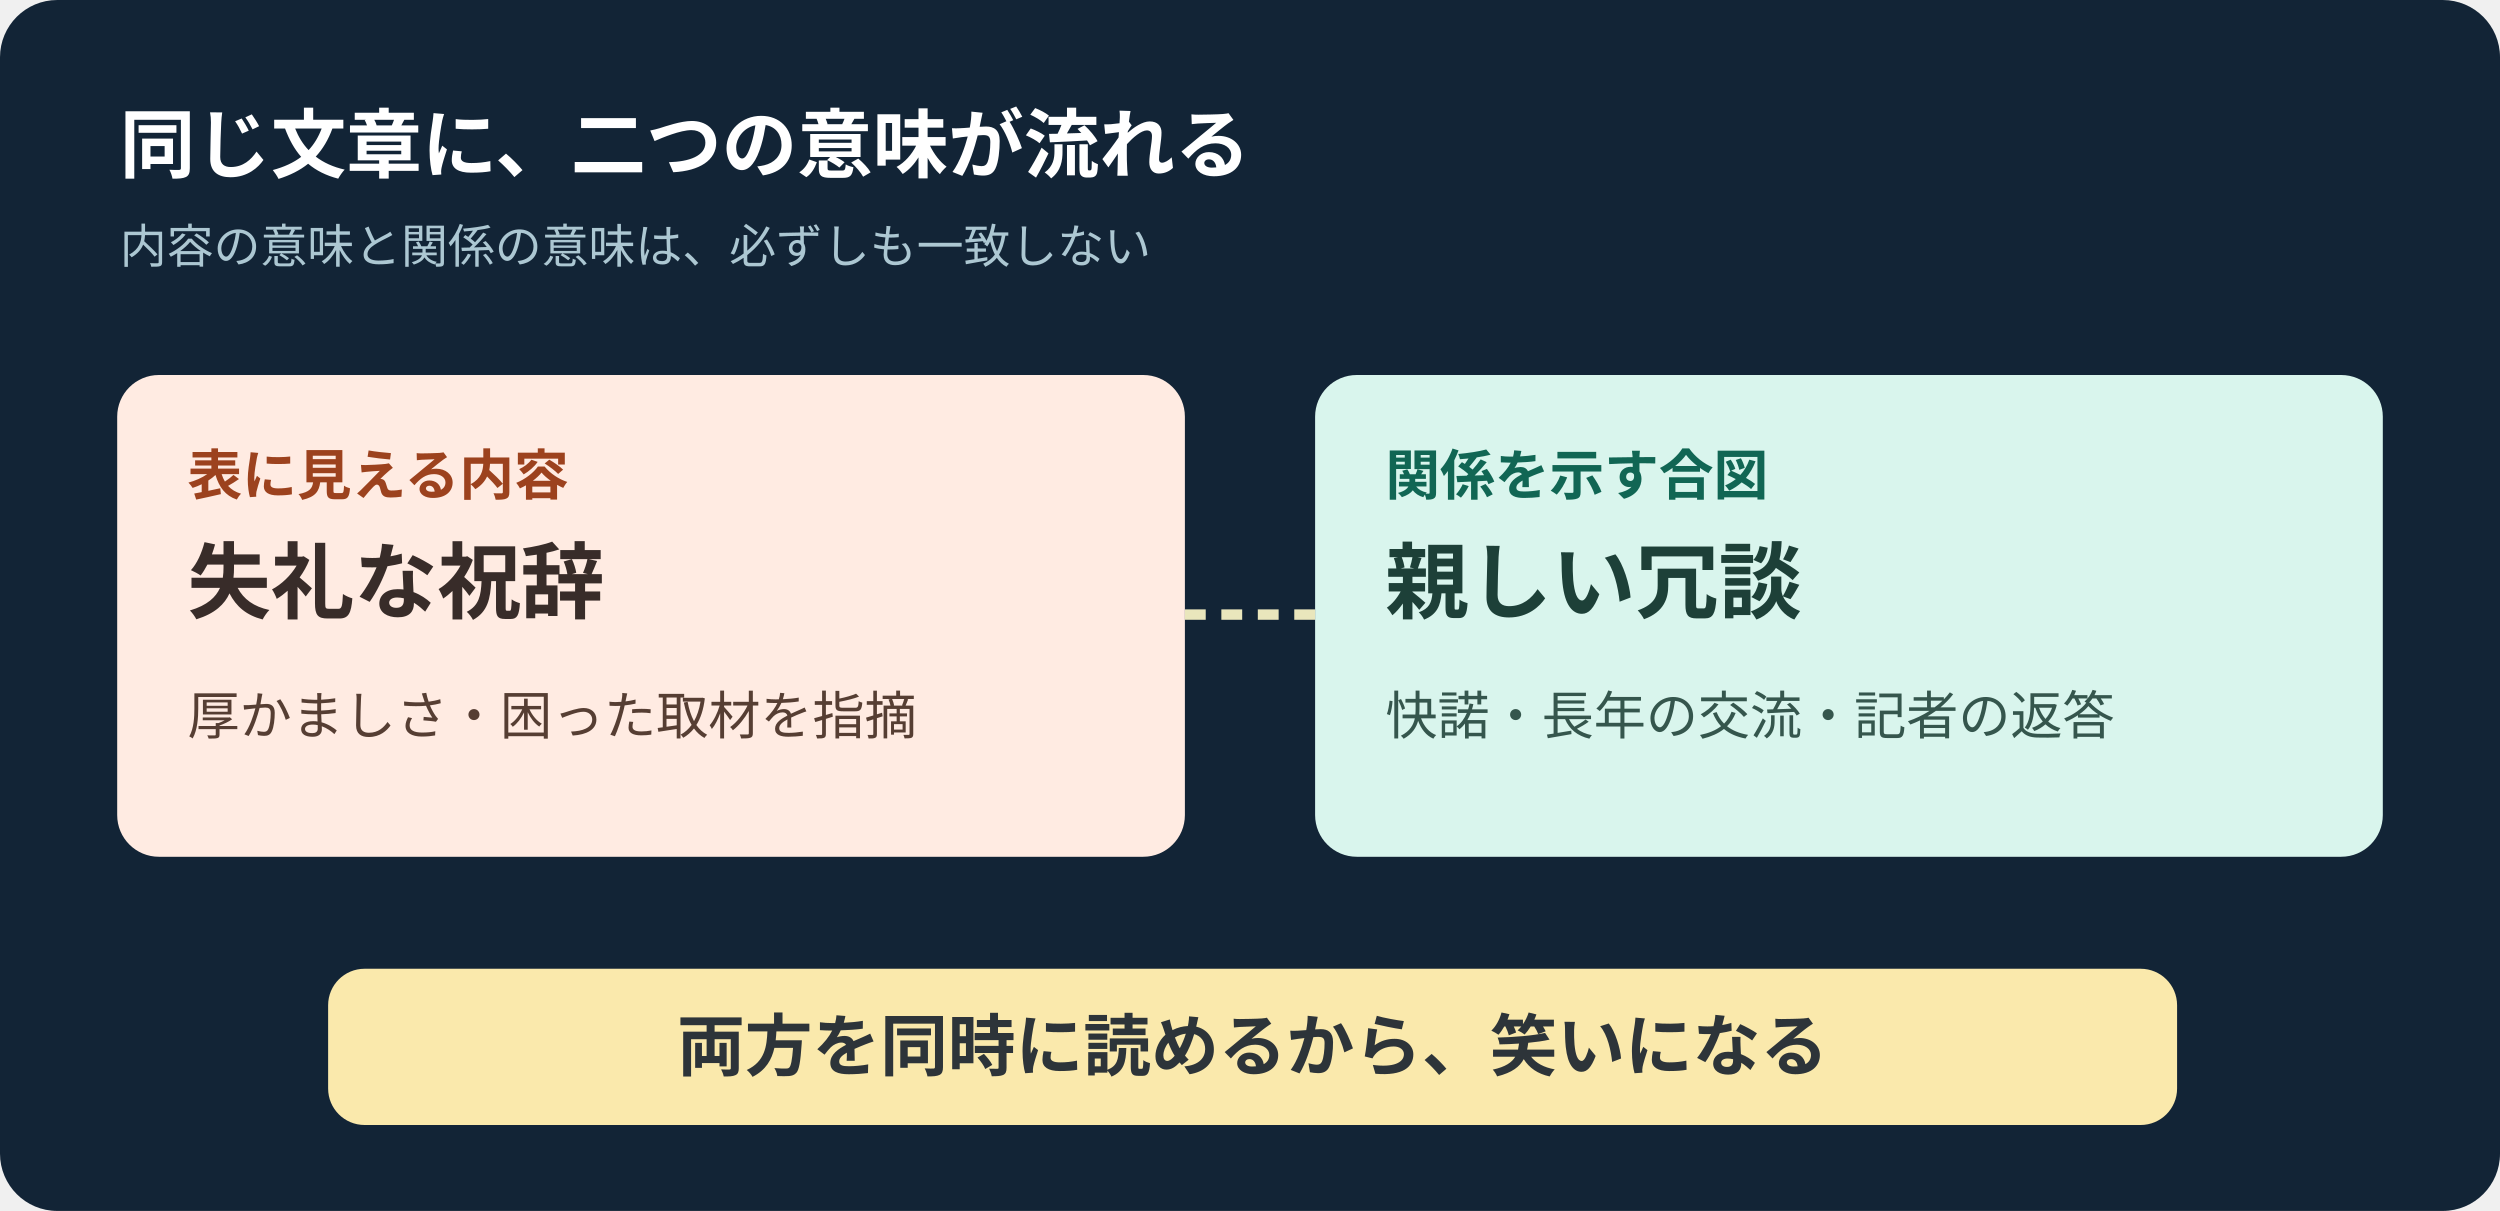
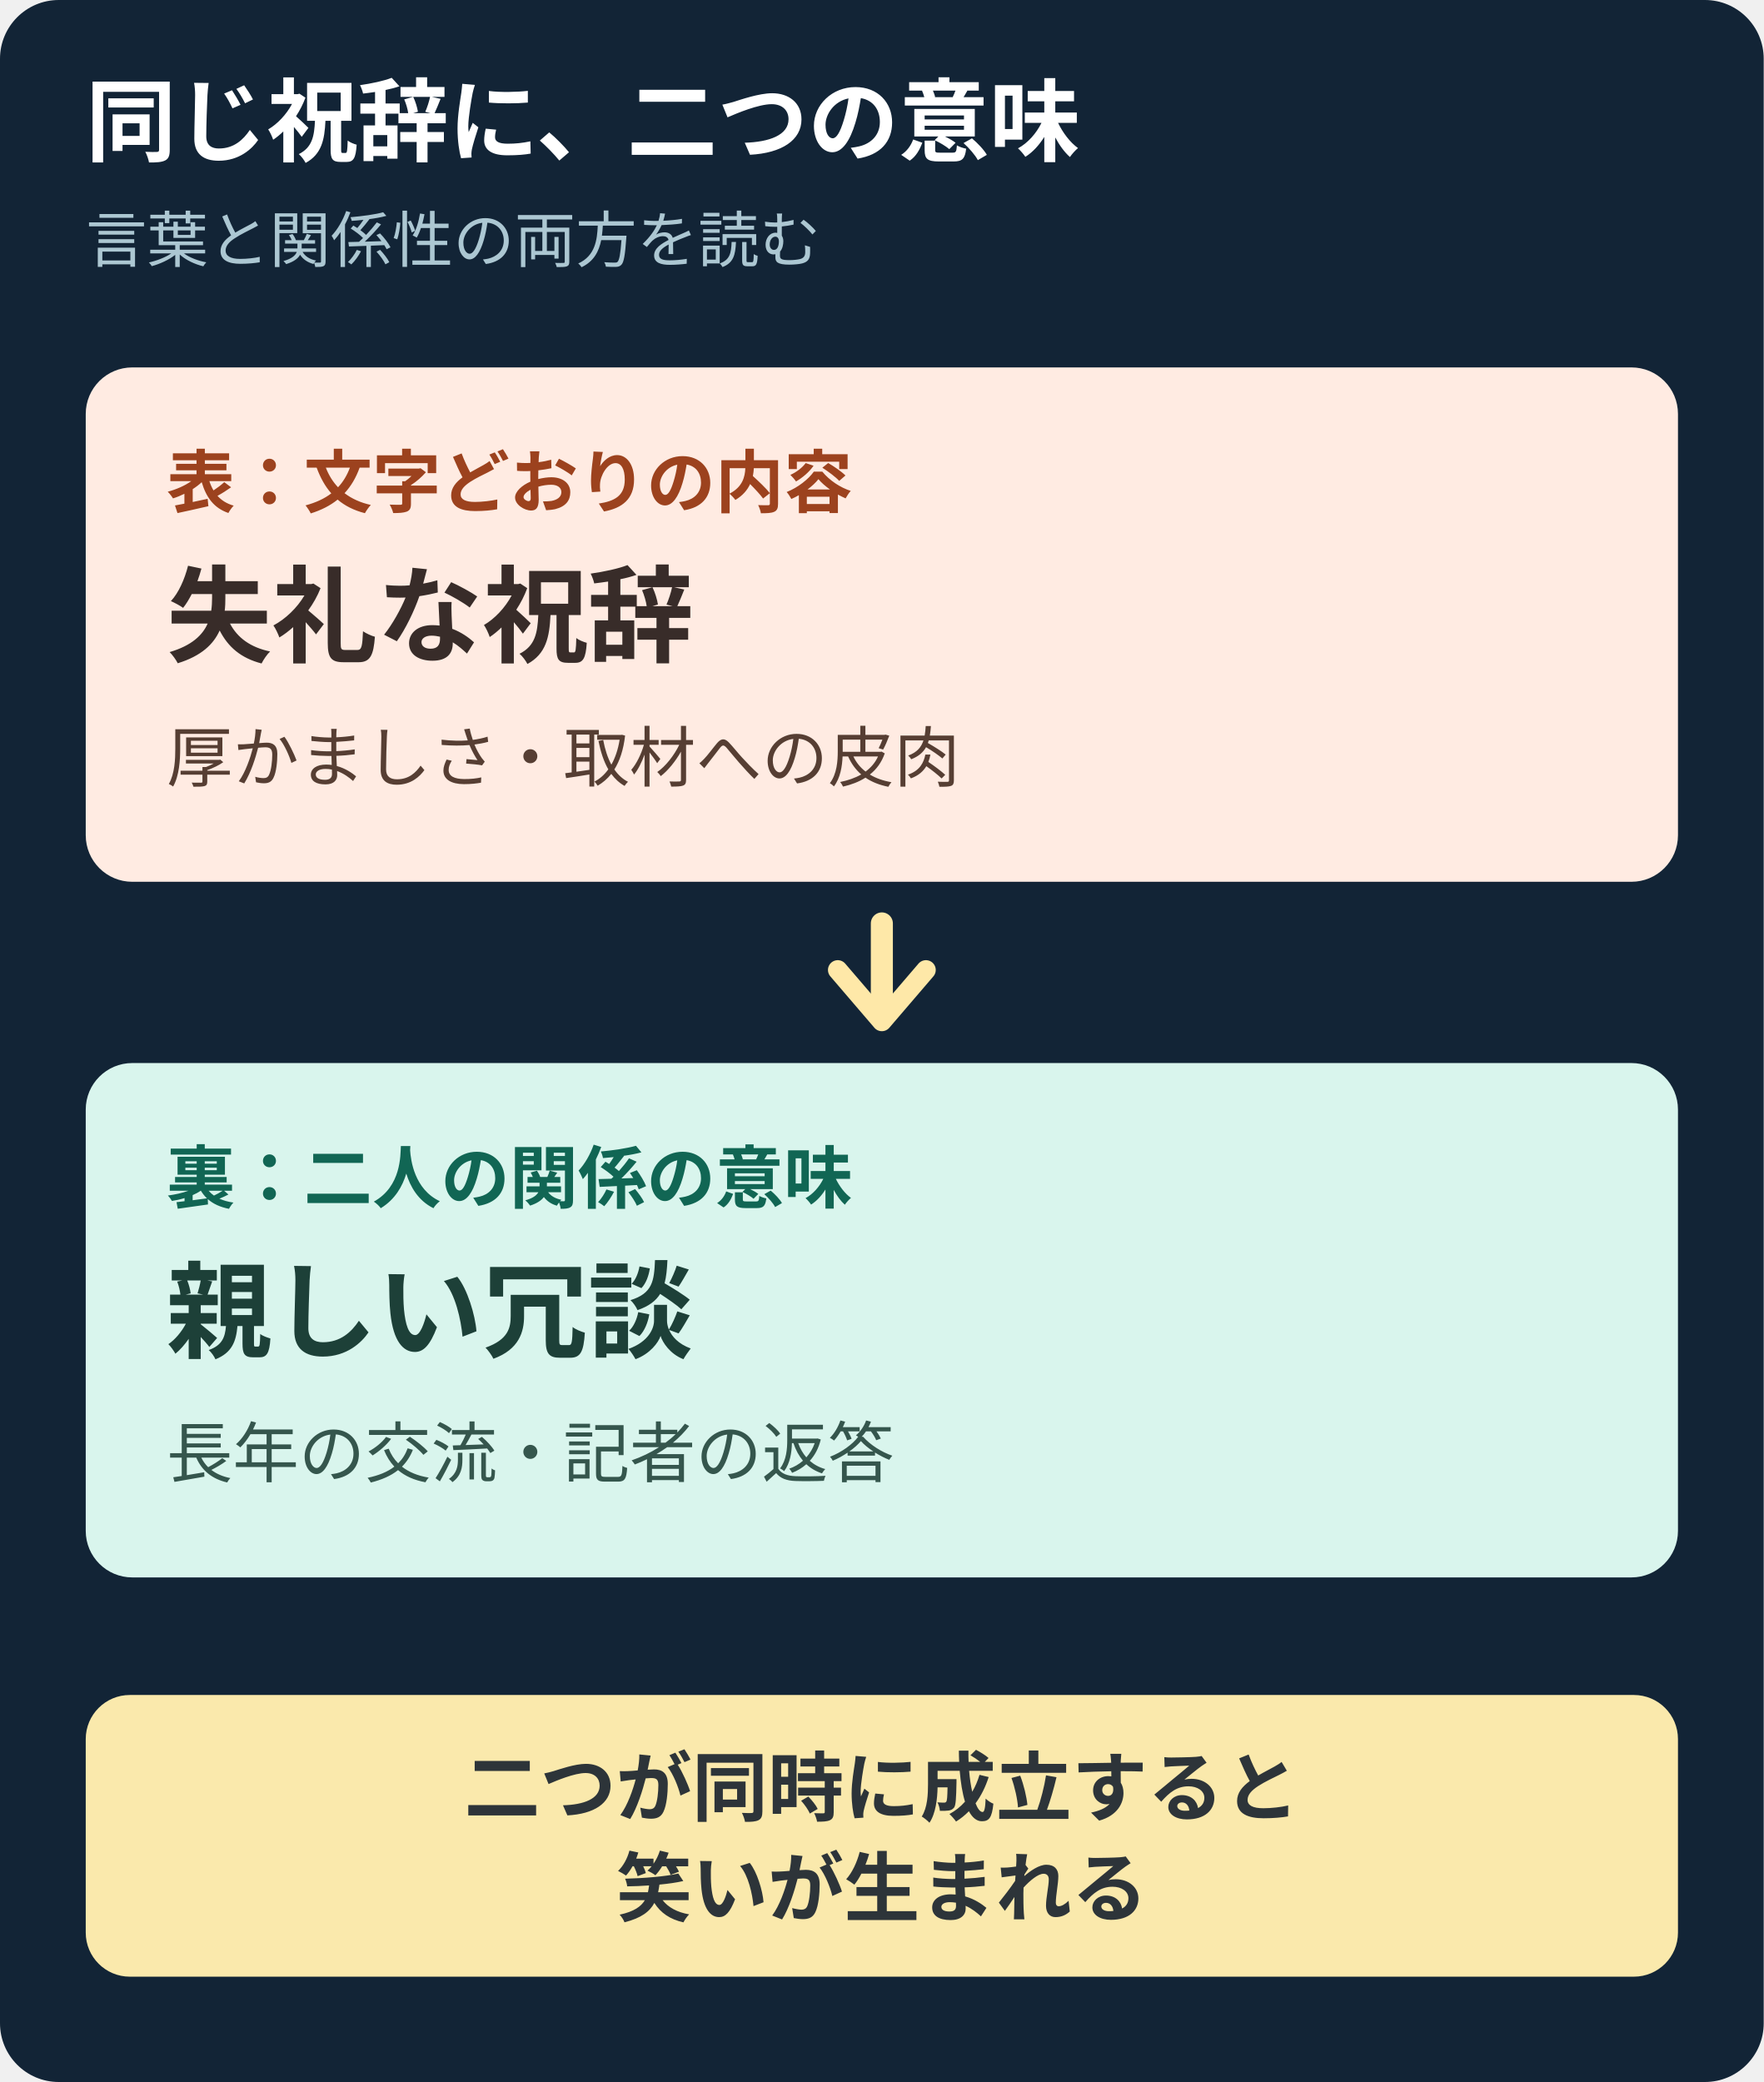
- <svg xmlns="http://www.w3.org/2000/svg" viewBox="0 0 960 465" role="img" aria-label="祝辞の二重の意味。表の批判と裏の親密さ">
-   <rect width="960" height="465" rx="22" fill="#122436" />
-   <text x="46" y="66" font-family="sans-serif" font-size="29" fill="#fff" font-weight="700">同じ文章に、二つの意味が流れる</text>
-   <text x="46" y="101" font-family="sans-serif" font-size="18" fill="#acc7d2">内容の意味と関係の意味は、必ずしも一致しない</text>
-   <rect x="45" y="144" width="410" height="185" rx="16" fill="#ffebe2" />
-   <rect x="505" y="144" width="410" height="185" rx="16" fill="#d9f5ed" />
-   <text x="72" y="190" font-size="21" font-family="sans-serif" fill="#9c421e" font-weight="700">表に見える内容</text>
-   <text x="72" y="235" font-size="32" font-family="sans-serif" fill="#382c29" font-weight="700">失礼な祝辞</text>
-   <text x="72" y="282" font-size="20" font-family="sans-serif" fill="#563e33">厚かましさ・困った取材を指摘</text>
-   <text x="532" y="190" font-size="21" font-family="sans-serif" fill="#116654" font-weight="700">関係を示す合図</text>
-   <text x="532" y="235" font-size="32" font-family="sans-serif" fill="#1d4038" font-weight="700">親しい冗談</text>
-   <text x="532" y="282" font-size="20" font-family="sans-serif" fill="#35564d">快諾・長年の交流・記者の返答</text>
-   <path d="M455 236H505" stroke="#e9e6bc" stroke-width="4" stroke-dasharray="8 6" />
-   <rect x="126" y="372" width="710" height="60" rx="14" fill="#fae9ac" />
-   <text x="481" y="411" text-anchor="middle" font-size="26" font-family="sans-serif" fill="#2d3439" font-weight="700">両方を同時に読めるから、笑いになる</text>
+ <svg xmlns="http://www.w3.org/2000/svg" viewBox="0 0 720 850" role="img" aria-label="一つの祝辞が失礼な内容と親密な冗談の二層の意味を持つ">
+   <rect width="720" height="850" rx="24" fill="#122436" />
+   <g font-family="sans-serif">
+     <text x="35" y="63" font-size="37" fill="#fff" font-weight="700">同じ祝辞に、二つの意味</text>
+     <text x="35" y="107" font-size="25" fill="#acc7d2">言葉と関係性の両方を読む</text>
+     <rect x="35" y="150" width="650" height="210" rx="19" fill="#ffebe2" />
+     <text x="68" y="207" font-size="28" fill="#9c421e" font-weight="700">表：文字どおりの内容</text>
+     <text x="68" y="267" font-size="43" fill="#382c29" font-weight="700">失礼な祝辞</text>
+     <text x="68" y="319" font-size="27" fill="#563e33">厚かましさ・取材への皮肉</text>
+     <path d="M360 377v35" stroke="#fee8a8" stroke-width="9" stroke-linecap="round" />
+     <path d="M342 396l18 21 18-21" fill="none" stroke="#fee8a8" stroke-width="8" stroke-linecap="round" stroke-linejoin="round" />
+     <rect x="35" y="434" width="650" height="210" rx="19" fill="#d9f5ed" />
+     <text x="68" y="491" font-size="28" fill="#116654" font-weight="700">裏：二人の関係の意味</text>
+     <text x="68" y="551" font-size="43" fill="#1d4038" font-weight="700">親しい冗談</text>
+     <text x="68" y="603" font-size="27" fill="#35564d">長年の交流・記者の返答</text>
+     <rect x="35" y="692" width="650" height="115" rx="18" fill="#fae9ac" />
+     <text x="360" y="741" text-anchor="middle" font-size="31" fill="#2d3439" font-weight="700">二つが同時に成立すると</text>
+     <text x="360" y="782" text-anchor="middle" font-size="31" fill="#2d3439" font-weight="700">笑いが生まれる</text>
+   </g>
</svg>
